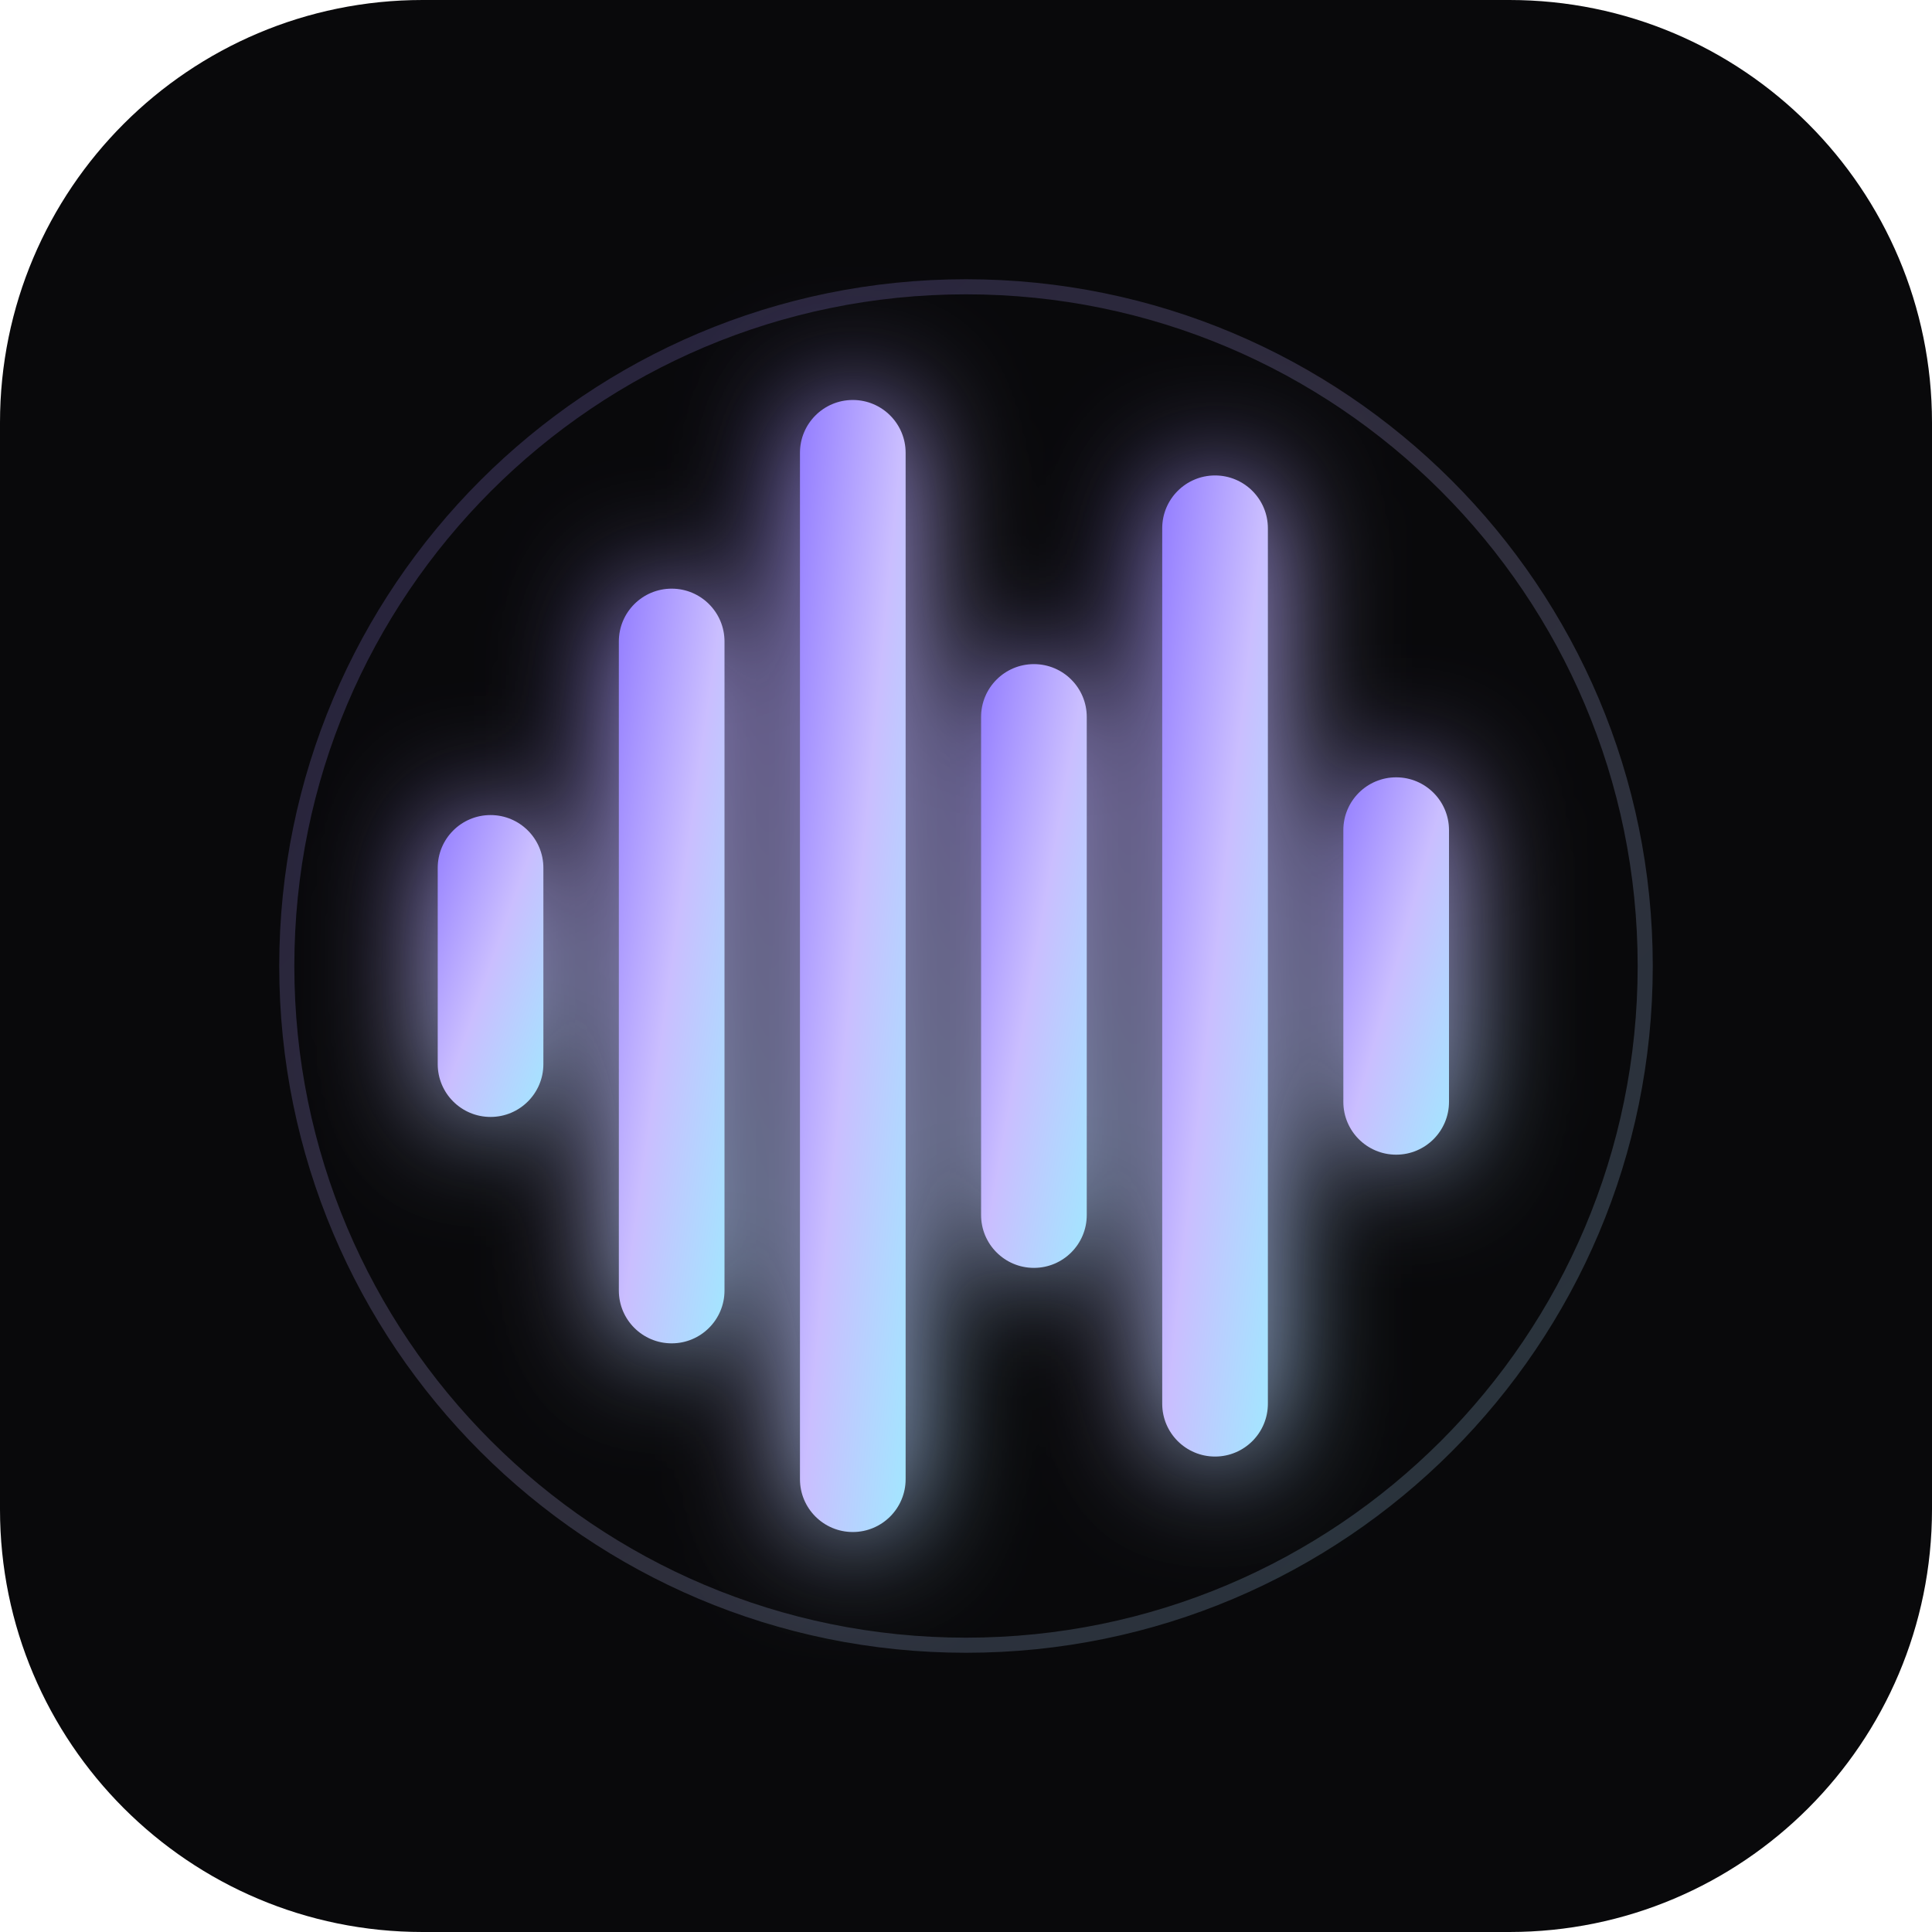
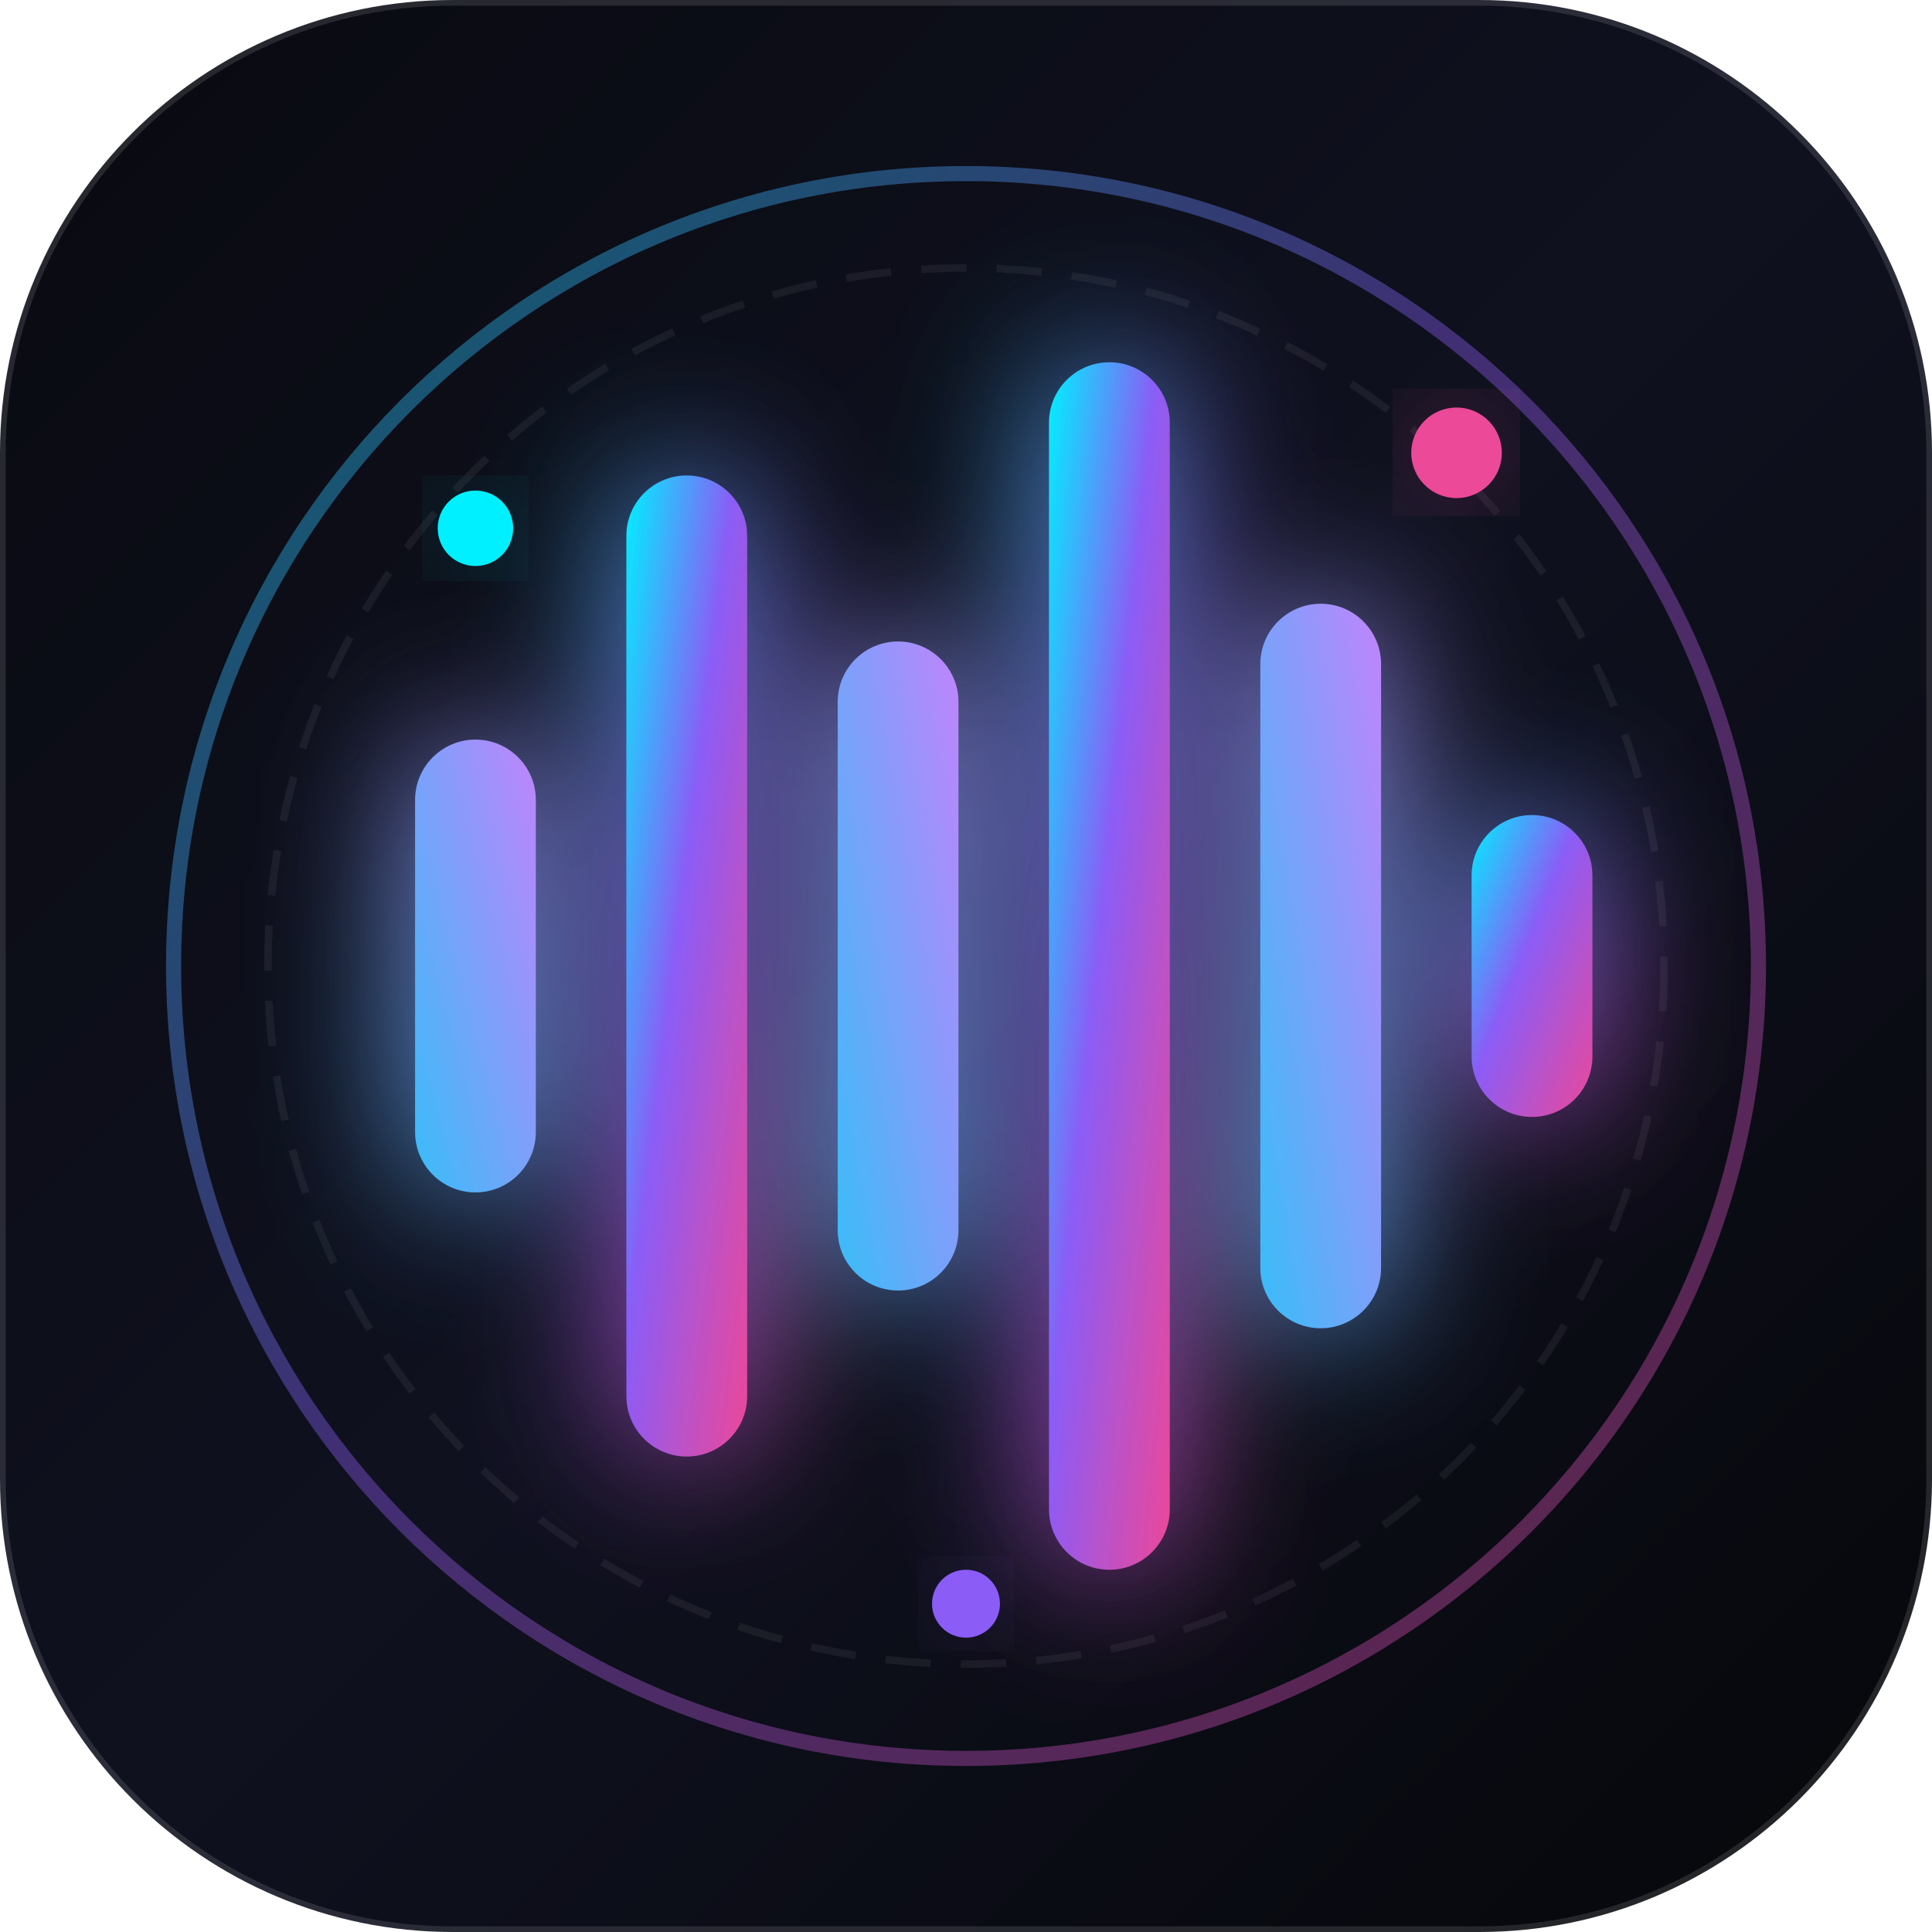
<svg xmlns="http://www.w3.org/2000/svg" viewBox="0 0 512 512" width="512" height="512">
-   <rect width="512" height="512" rx="112" fill="#09090B" />
  <defs>
-     <linearGradient id="grad" x1="0%" y1="0%" x2="100%" y2="100%">
-       <stop offset="0%" stop-color="#937dff" />
-       <stop offset="50%" stop-color="#cabeff" />
-       <stop offset="100%" stop-color="#a2e7ff" />
+     <linearGradient id="wv-bg-grad" x1="0%" y1="0%" x2="100%" y2="100%">
+       <stop offset="0%" stop-color="#090a10" />
+       <stop offset="50%" stop-color="#0f111f" />
+       <stop offset="100%" stop-color="#06070a" />
    </linearGradient>
-     <filter id="glow" x="-20%" y="-20%" width="140%" height="140%">
-       <feGaussianBlur stdDeviation="16" result="blur" />
+     <linearGradient id="wv-accent-grad" x1="0%" y1="0%" x2="100%" y2="100%">
+       <stop offset="0%" stop-color="#00f0ff" />
+       <stop offset="45%" stop-color="#8b5cf6" />
+       <stop offset="100%" stop-color="#ec4899" />
+     </linearGradient>
+     <linearGradient id="wv-sub-grad" x1="0%" y1="100%" x2="100%" y2="0%">
+       <stop offset="0%" stop-color="#38bdf8" />
+       <stop offset="100%" stop-color="#c084fc" />
+     </linearGradient>
+     <filter id="wv-glow" x="-20%" y="-20%" width="140%" height="140%">
+       <feGaussianBlur stdDeviation="20" result="blur" />
      <feComposite in="SourceGraphic" in2="blur" operator="over" />
    </filter>
  </defs>
-   <circle cx="256" cy="256" r="180" fill="none" stroke="url(#grad)" stroke-width="4" opacity="0.2" />
-   <g filter="url(#glow)">
-     <rect x="116" y="216" width="28" height="80" rx="14" fill="url(#grad)" />
-     <rect x="164" y="156" width="28" height="200" rx="14" fill="url(#grad)" />
-     <rect x="212" y="106" width="28" height="300" rx="14" fill="url(#grad)" />
-     <rect x="260" y="176" width="28" height="160" rx="14" fill="url(#grad)" />
-     <rect x="308" y="126" width="28" height="260" rx="14" fill="url(#grad)" />
-     <rect x="356" y="206" width="28" height="100" rx="14" fill="url(#grad)" />
+   <rect width="512" height="512" rx="120" fill="url(#wv-bg-grad)" stroke="rgba(255,255,255,0.12)" stroke-width="3" />
+   <circle cx="256" cy="256" r="210" fill="none" stroke="url(#wv-accent-grad)" stroke-width="4" opacity="0.4" />
+   <circle cx="256" cy="256" r="185" fill="none" stroke="rgba(255,255,255,0.06)" stroke-dasharray="12 8" stroke-width="2" />
+   <g filter="url(#wv-glow)">
+     <rect x="110" y="196" width="32" height="120" rx="16" fill="url(#wv-sub-grad)" />
+     <rect x="166" y="126" width="32" height="260" rx="16" fill="url(#wv-accent-grad)" />
+     <rect x="222" y="170" width="32" height="172" rx="16" fill="url(#wv-sub-grad)" />
+     <rect x="278" y="96" width="32" height="320" rx="16" fill="url(#wv-accent-grad)" />
+     <rect x="334" y="160" width="32" height="192" rx="16" fill="url(#wv-sub-grad)" />
+     <rect x="390" y="216" width="32" height="80" rx="16" fill="url(#wv-accent-grad)" />
  </g>
+   <circle cx="126" cy="140" r="10" fill="#00f0ff" filter="url(#wv-glow)" />
+   <circle cx="386" cy="120" r="12" fill="#ec4899" filter="url(#wv-glow)" />
+   <circle cx="256" cy="425" r="9" fill="#8b5cf6" filter="url(#wv-glow)" />
</svg>
